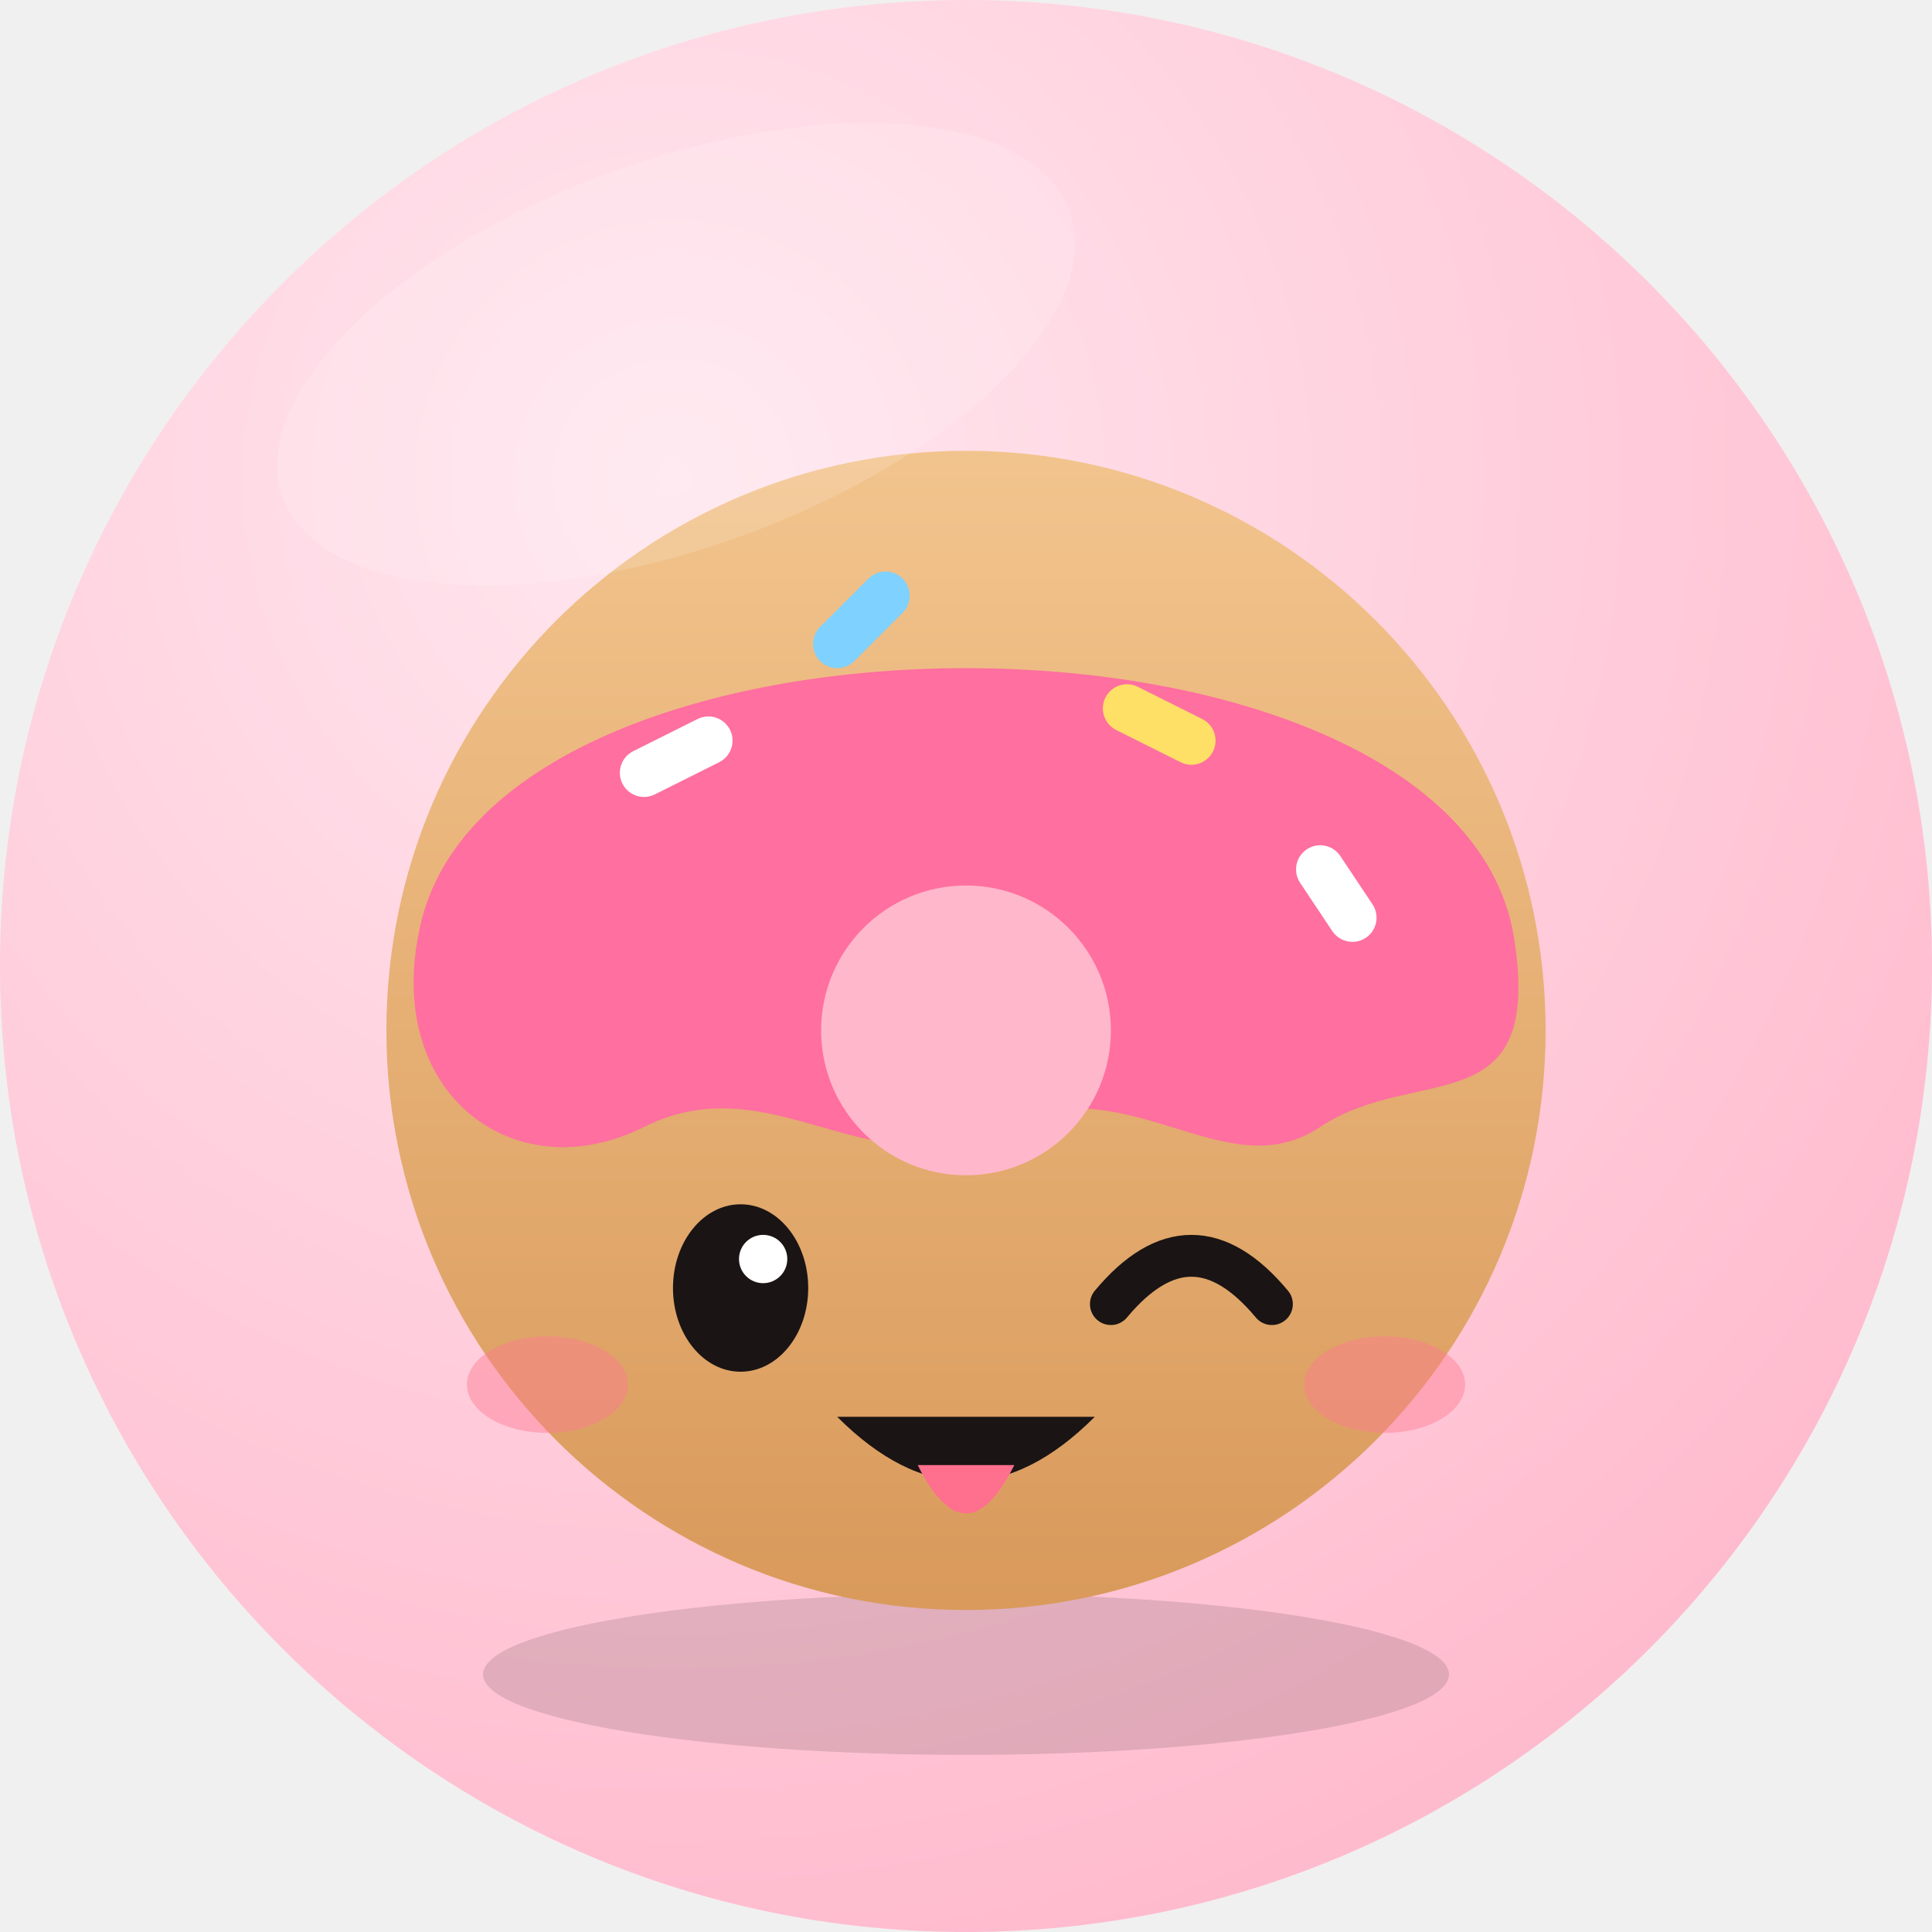
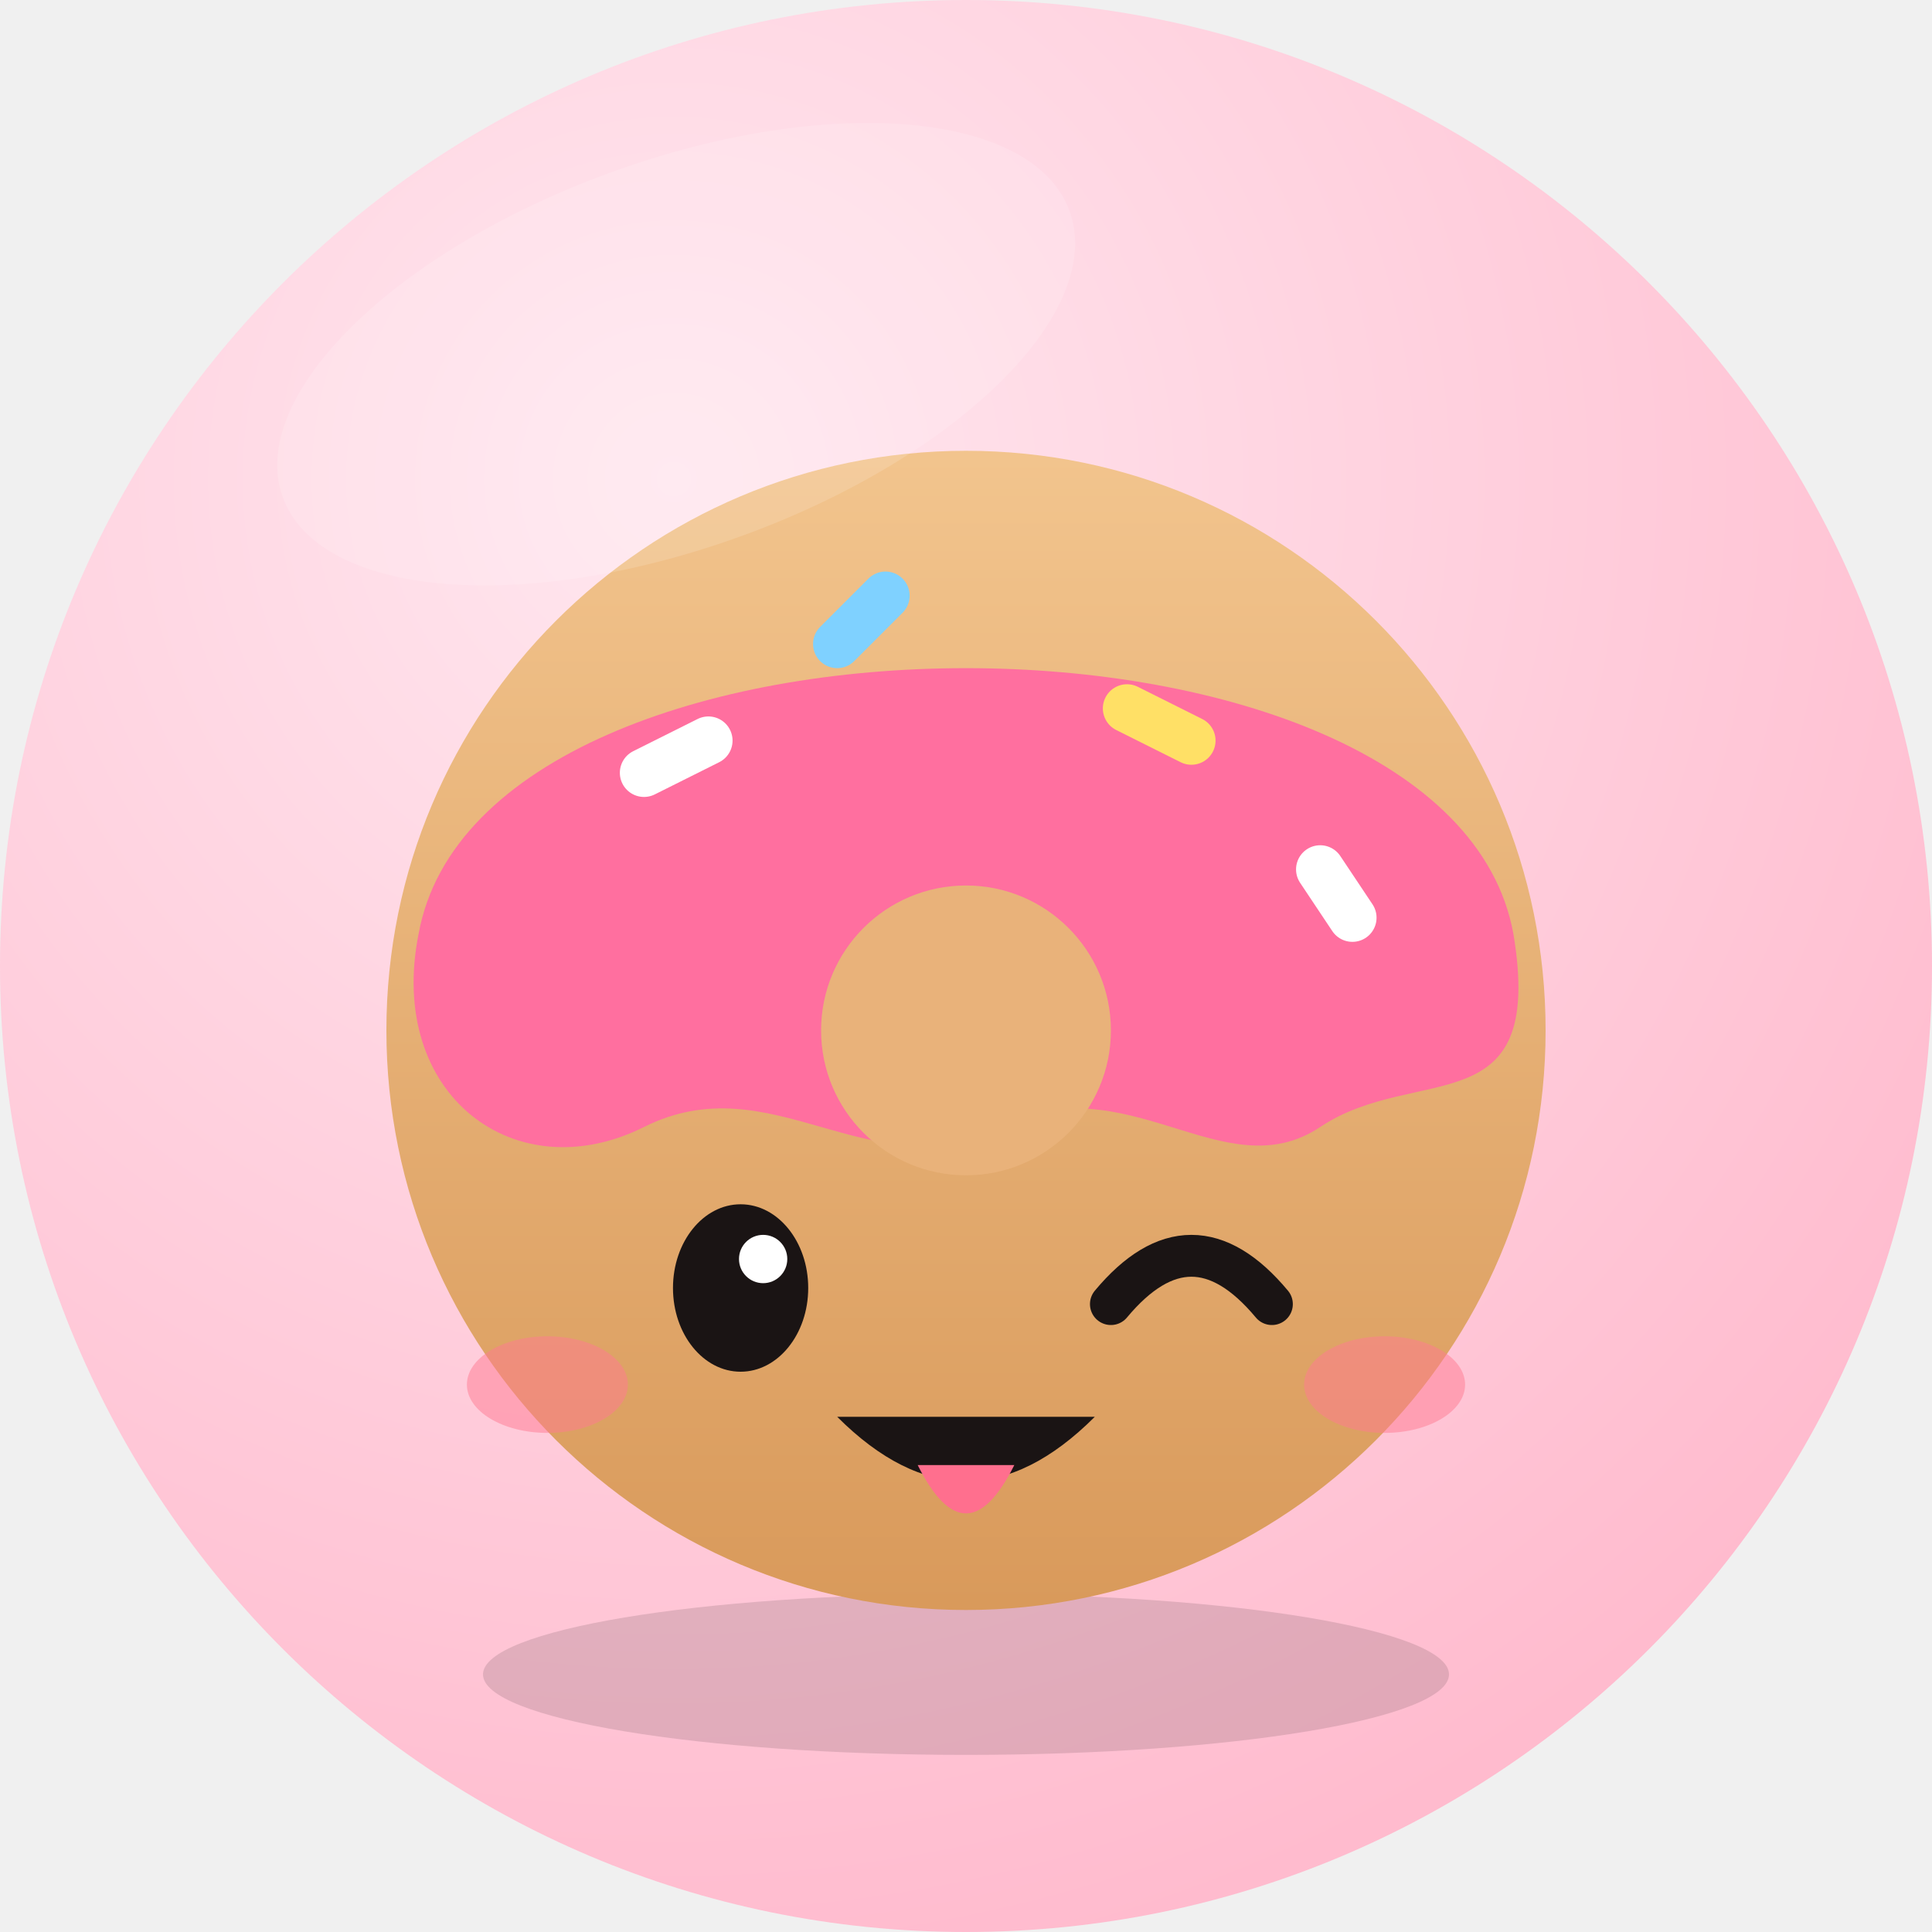
<svg xmlns="http://www.w3.org/2000/svg" viewBox="0 0 120 120">
  <defs>
    <radialGradient id="bg" cx="35%" cy="25%" r="85%">
      <stop offset="0" stop-color="#ffe7ef" />
      <stop offset="1" stop-color="#ffb7cb" />
    </radialGradient>
    <linearGradient id="s" x1="0" y1="0" x2="0" y2="1">
      <stop offset="0" stop-color="#f2c48d" />
      <stop offset="1" stop-color="#d99a5b" />
    </linearGradient>
  </defs>
  <circle cx="60" cy="60" r="60" fill="url(#bg)" />
  <ellipse cx="60" cy="104" rx="30" ry="5" fill="#000" fill-opacity=".12" />
  <circle cx="60" cy="64" r="36" fill="url(#s)" />
  <path d="M26 58 C30 36 90 36 94 58 C96 70 88 66 82 70 C76 74 70 66 62 70 C54 74 48 66 40 70 C32 74 24 68 26 58Z" fill="#ff6f9f" />
-   <circle cx="60" cy="64" r="9" fill="#ffb7cb" />
+   <circle cx="60" cy="64" r="9" fill="#e9b27a" />
  <g stroke-width="3" stroke-linecap="round">
    <path d="M40 48 l4 -2" stroke="#fff" />
    <path d="M70 44 l4 2" stroke="#ffe066" />
    <path d="M52 40 l3 -3" stroke="#7fd1ff" />
    <path d="M82 54 l2 3" stroke="#fff" />
  </g>
  <ellipse cx="46" cy="80" rx="4.2" ry="5.2" fill="#1a1414" />
  <circle cx="47.4" cy="78.2" r="1.5" fill="#fff" />
  <path d="M69 81 q5 -6 10 0" stroke="#1a1414" stroke-width="2.6" fill="none" stroke-linecap="round" />
  <path d="M52 88 q8 8 16 0 z" fill="#1a1414" />
  <path d="M57 91 q3 6 6 0" fill="#ff6f8e" />
-   <ellipse cx="34" cy="86" rx="5" ry="3" fill="#ff7a93" fill-opacity=".45" />
-   <ellipse cx="86" cy="86" rx="5" ry="3" fill="#ff7a93" fill-opacity=".45" />
+   <ellipse cx="34" cy="86" rx="5" ry="3" fill="#ff7a93" fill-opacity=".5" />
+   <ellipse cx="86" cy="86" rx="5" ry="3" fill="#ff7a93" fill-opacity=".5" />
  <ellipse cx="42" cy="22" rx="26" ry="12" fill="#fff" fill-opacity=".14" transform="rotate(-20 42 22)" />
</svg>
